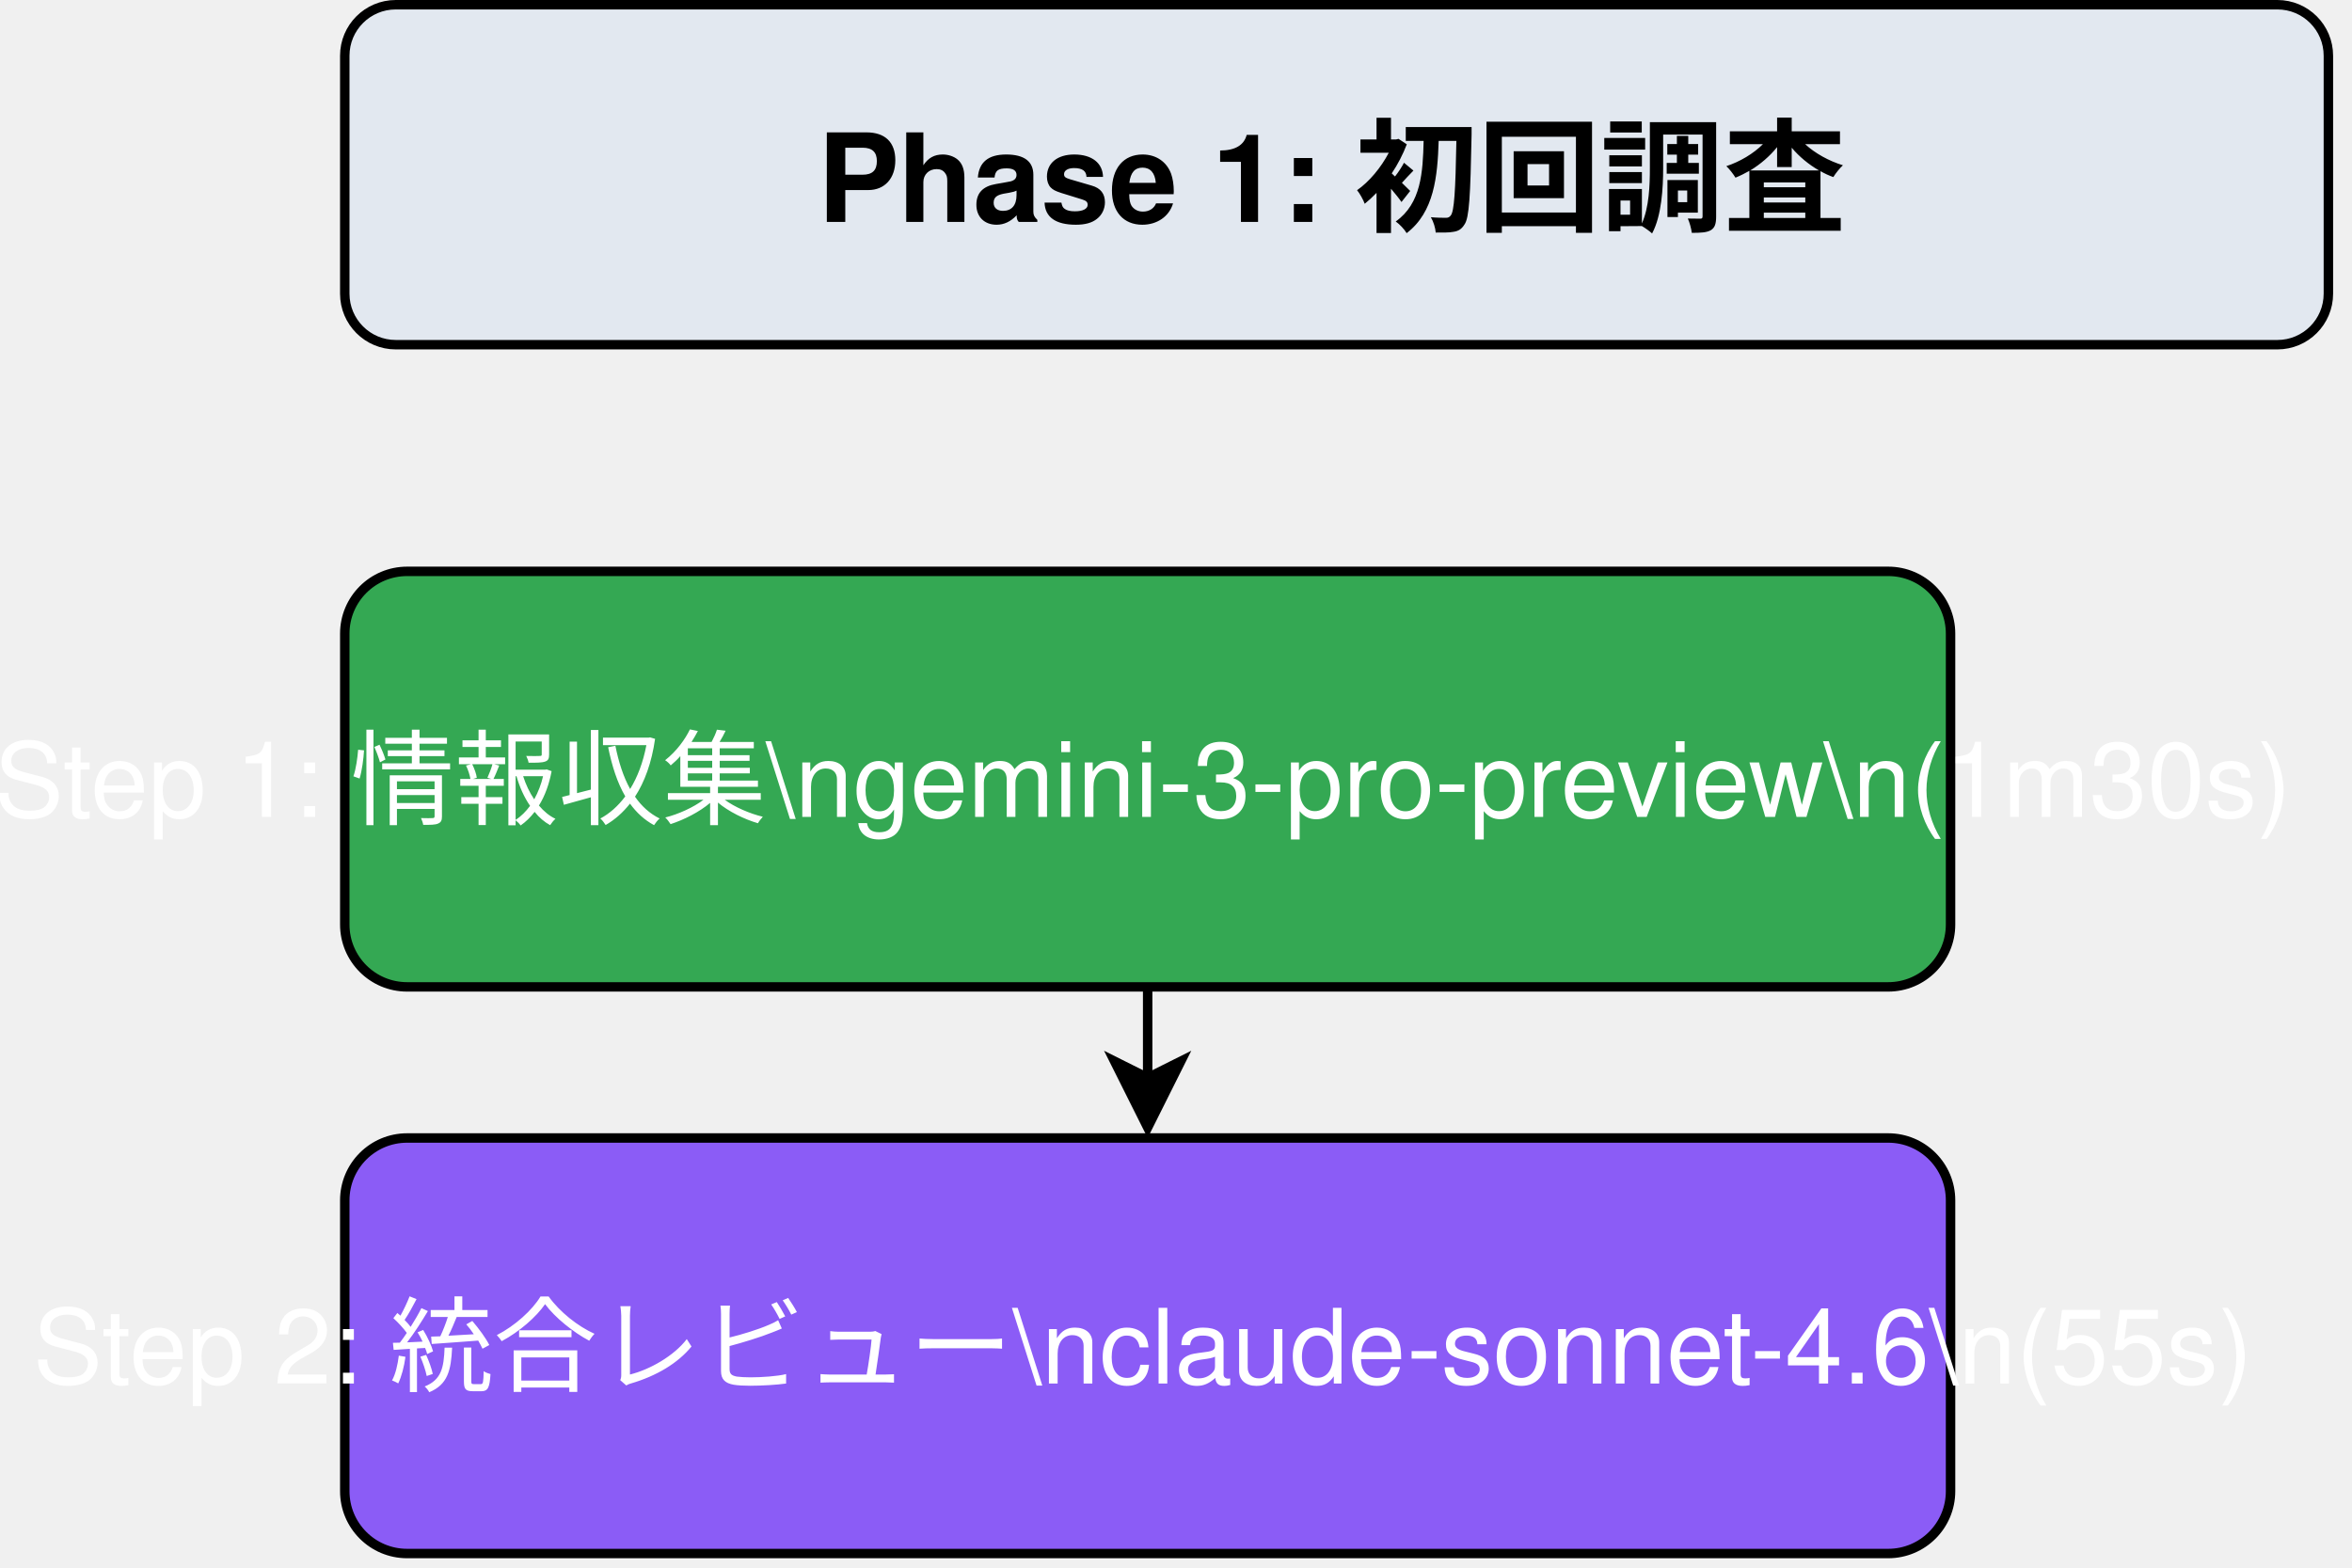
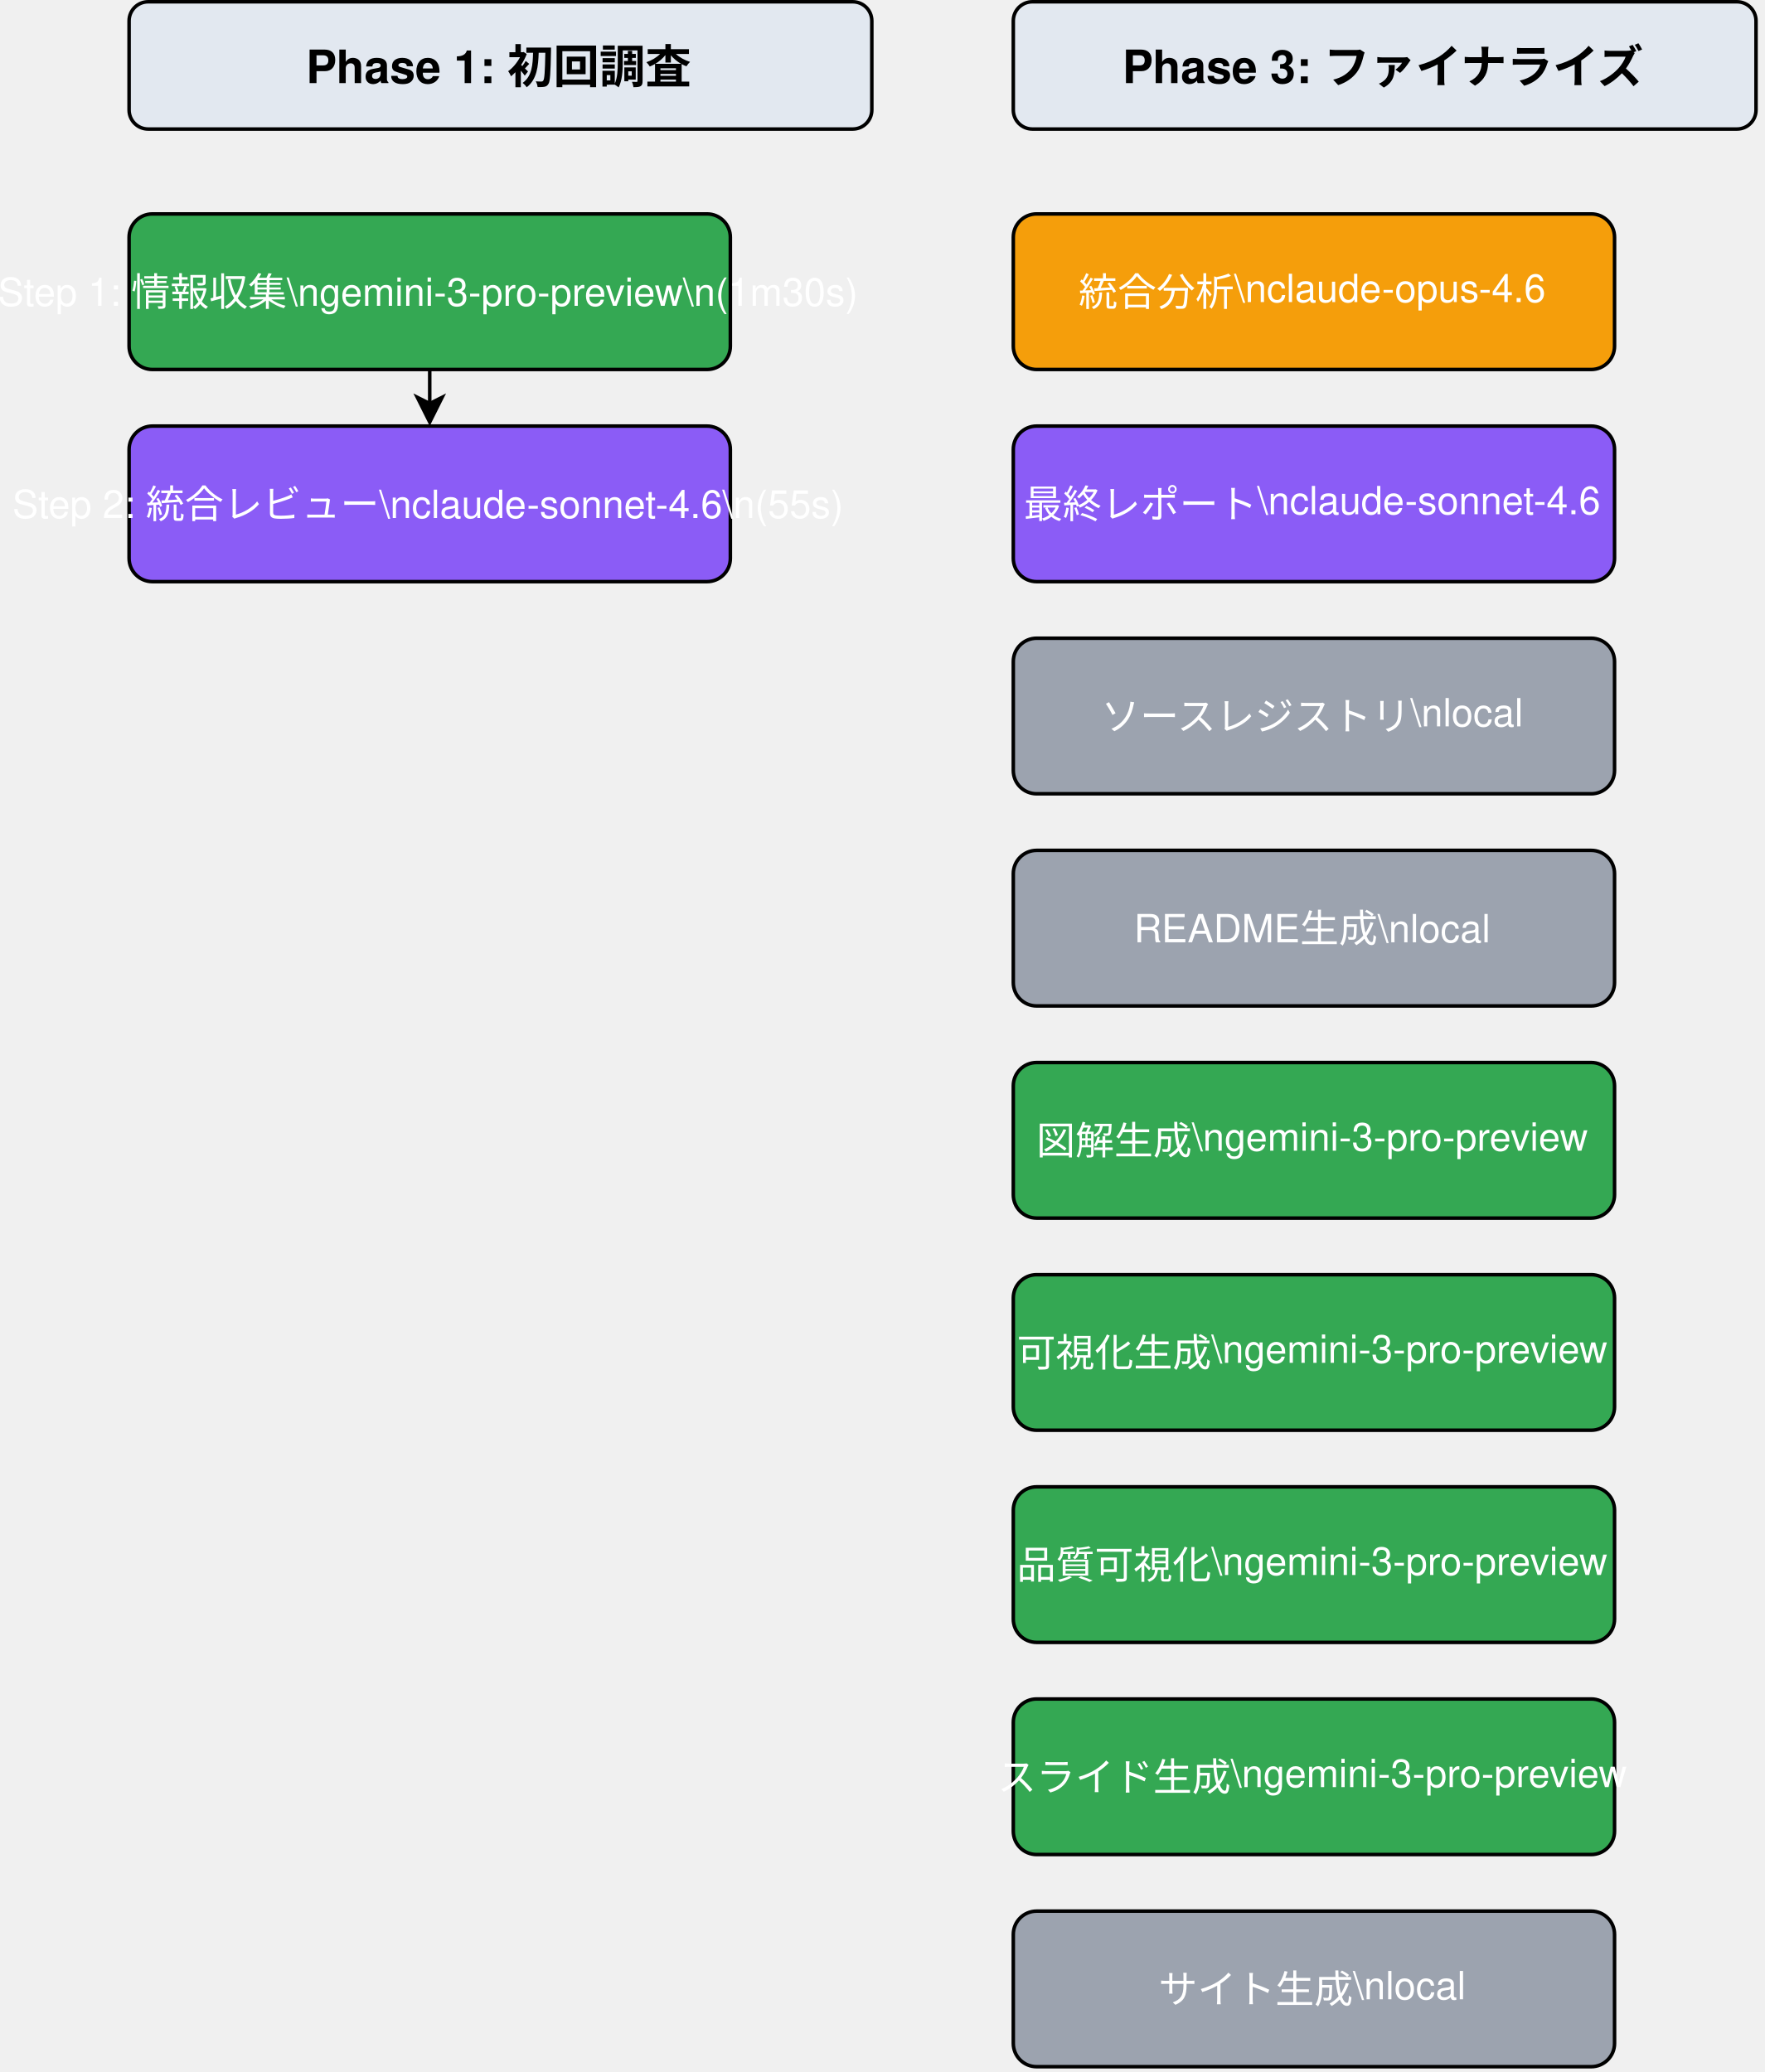
- <svg xmlns="http://www.w3.org/2000/svg" style="background: transparent; background-color: transparent; color-scheme: light dark;" version="1.1" width="249px" height="166px" viewBox="0 0 249 166">
+ <svg xmlns="http://www.w3.org/2000/svg" style="background: transparent; background-color: transparent; color-scheme: light dark;" version="1.1" width="499px" height="586px" viewBox="0 0 499 586">
  <defs />
  <g>
    <g data-cell-id="0">
      <g data-cell-id="1">
        <g data-cell-id="10">
          <g transform="translate(0.5,0.5)">
            <rect x="36" y="0" width="210" height="36" rx="5.4" ry="5.4" fill="#e2e8f0" stroke="#000000" pointer-events="all" style="fill: light-dark(rgb(226, 232, 240), rgb(34, 39, 46)); stroke: light-dark(rgb(0, 0, 0), rgb(255, 255, 255));" />
          </g>
          <g>
            <g fill="#000000" font-family="Helvetica" font-weight="bold" text-anchor="middle" font-size="13px" style="fill: light-dark(rgb(0, 0, 0), rgb(255, 255, 255));">
              <text x="141" y="23.5">Phase 1: 初回調査</text>
            </g>
          </g>
        </g>
        <g data-cell-id="11">
          <g transform="translate(0.5,0.5)">
            <rect x="36" y="60" width="170" height="44" rx="6.6" ry="6.6" fill="#34a853" stroke="#000000" pointer-events="all" style="fill: light-dark(rgb(52, 168, 83), rgb(47, 146, 73)); stroke: light-dark(rgb(0, 0, 0), rgb(255, 255, 255));" />
          </g>
          <g>
            <g fill="#ffffff" font-family="Helvetica" text-anchor="middle" font-size="11px" style="fill: light-dark(rgb(255, 255, 255), rgb(18, 18, 18));">
              <text x="121" y="86.5">Step 1: 情報収集\ngemini-3-pro-preview\n(1m30s)</text>
            </g>
          </g>
        </g>
        <g data-cell-id="12">
          <g transform="translate(0.5,0.5)">
            <rect x="36" y="120" width="170" height="44" rx="6.6" ry="6.6" fill="#8b5cf6" stroke="#000000" pointer-events="all" style="fill: light-dark(rgb(139, 92, 246), rgb(162, 122, 254)); stroke: light-dark(rgb(0, 0, 0), rgb(255, 255, 255));" />
          </g>
          <g>
            <g fill="#ffffff" font-family="Helvetica" text-anchor="middle" font-size="11px" style="fill: light-dark(rgb(255, 255, 255), rgb(18, 18, 18));">
              <text x="121" y="146.5">Step 2: 統合レビュー\nclaude-sonnet-4.6\n(55s)</text>
            </g>
          </g>
        </g>
+         <g data-cell-id="13">
+           <g transform="translate(0.5,0.5)">
+             <rect x="286" y="0" width="210" height="36" rx="5.4" ry="5.4" fill="#e2e8f0" stroke="#000000" pointer-events="all" style="fill: light-dark(rgb(226, 232, 240), rgb(34, 39, 46)); stroke: light-dark(rgb(0, 0, 0), rgb(255, 255, 255));" />
+           </g>
+           <g>
+             <g fill="#000000" font-family="Helvetica" font-weight="bold" text-anchor="middle" font-size="13px" style="fill: light-dark(rgb(0, 0, 0), rgb(255, 255, 255));">
+               <text x="391" y="23.5">Phase 3: ファイナライズ</text>
+             </g>
+           </g>
+         </g>
+         <g data-cell-id="14">
+           <g transform="translate(0.5,0.5)">
+             <rect x="286" y="60" width="170" height="44" rx="6.6" ry="6.6" fill="#f59e0b" stroke="#000000" pointer-events="all" style="fill: light-dark(rgb(245, 158, 11), rgb(162, 87, 0)); stroke: light-dark(rgb(0, 0, 0), rgb(255, 255, 255));" />
+           </g>
+           <g>
+             <g fill="#ffffff" font-family="Helvetica" text-anchor="middle" font-size="11px" style="fill: light-dark(rgb(255, 255, 255), rgb(18, 18, 18));">
+               <text x="371" y="86.5">統合分析\nclaude-opus-4.6</text>
+             </g>
+           </g>
+         </g>
+         <g data-cell-id="15">
+           <g transform="translate(0.5,0.5)">
+             <rect x="286" y="120" width="170" height="44" rx="6.6" ry="6.6" fill="#8b5cf6" stroke="#000000" pointer-events="all" style="fill: light-dark(rgb(139, 92, 246), rgb(162, 122, 254)); stroke: light-dark(rgb(0, 0, 0), rgb(255, 255, 255));" />
+           </g>
+           <g>
+             <g fill="#ffffff" font-family="Helvetica" text-anchor="middle" font-size="11px" style="fill: light-dark(rgb(255, 255, 255), rgb(18, 18, 18));">
+               <text x="371" y="146.5">最終レポート\nclaude-sonnet-4.6</text>
+             </g>
+           </g>
+         </g>
+         <g data-cell-id="16">
+           <g transform="translate(0.5,0.5)">
+             <rect x="286" y="180" width="170" height="44" rx="6.6" ry="6.6" fill="#9ca3af" stroke="#000000" pointer-events="all" style="fill: light-dark(rgb(156, 163, 175), rgb(92, 98, 108)); stroke: light-dark(rgb(0, 0, 0), rgb(255, 255, 255));" />
+           </g>
+           <g>
+             <g fill="#ffffff" font-family="Helvetica" text-anchor="middle" font-size="11px" style="fill: light-dark(rgb(255, 255, 255), rgb(18, 18, 18));">
+               <text x="371" y="206.5">ソースレジストリ\nlocal</text>
+             </g>
+           </g>
+         </g>
+         <g data-cell-id="17">
+           <g transform="translate(0.5,0.5)">
+             <rect x="286" y="240" width="170" height="44" rx="6.6" ry="6.6" fill="#9ca3af" stroke="#000000" pointer-events="all" style="fill: light-dark(rgb(156, 163, 175), rgb(92, 98, 108)); stroke: light-dark(rgb(0, 0, 0), rgb(255, 255, 255));" />
+           </g>
+           <g>
+             <g fill="#ffffff" font-family="Helvetica" text-anchor="middle" font-size="11px" style="fill: light-dark(rgb(255, 255, 255), rgb(18, 18, 18));">
+               <text x="371" y="266.5">README生成\nlocal</text>
+             </g>
+           </g>
+         </g>
+         <g data-cell-id="18">
+           <g transform="translate(0.5,0.5)">
+             <rect x="286" y="300" width="170" height="44" rx="6.6" ry="6.6" fill="#34a853" stroke="#000000" pointer-events="all" style="fill: light-dark(rgb(52, 168, 83), rgb(47, 146, 73)); stroke: light-dark(rgb(0, 0, 0), rgb(255, 255, 255));" />
+           </g>
+           <g>
+             <g fill="#ffffff" font-family="Helvetica" text-anchor="middle" font-size="11px" style="fill: light-dark(rgb(255, 255, 255), rgb(18, 18, 18));">
+               <text x="371" y="326.5">図解生成\ngemini-3-pro-preview</text>
+             </g>
+           </g>
+         </g>
+         <g data-cell-id="19">
+           <g transform="translate(0.5,0.5)">
+             <rect x="286" y="360" width="170" height="44" rx="6.6" ry="6.6" fill="#34a853" stroke="#000000" pointer-events="all" style="fill: light-dark(rgb(52, 168, 83), rgb(47, 146, 73)); stroke: light-dark(rgb(0, 0, 0), rgb(255, 255, 255));" />
+           </g>
+           <g>
+             <g fill="#ffffff" font-family="Helvetica" text-anchor="middle" font-size="11px" style="fill: light-dark(rgb(255, 255, 255), rgb(18, 18, 18));">
+               <text x="371" y="386.5">可視化生成\ngemini-3-pro-preview</text>
+             </g>
+           </g>
+         </g>
+         <g data-cell-id="20">
+           <g transform="translate(0.5,0.5)">
+             <rect x="286" y="420" width="170" height="44" rx="6.6" ry="6.6" fill="#34a853" stroke="#000000" pointer-events="all" style="fill: light-dark(rgb(52, 168, 83), rgb(47, 146, 73)); stroke: light-dark(rgb(0, 0, 0), rgb(255, 255, 255));" />
+           </g>
+           <g>
+             <g fill="#ffffff" font-family="Helvetica" text-anchor="middle" font-size="11px" style="fill: light-dark(rgb(255, 255, 255), rgb(18, 18, 18));">
+               <text x="371" y="446.5">品質可視化\ngemini-3-pro-preview</text>
+             </g>
+           </g>
+         </g>
+         <g data-cell-id="21">
+           <g transform="translate(0.5,0.5)">
+             <rect x="286" y="480" width="170" height="44" rx="6.6" ry="6.6" fill="#34a853" stroke="#000000" pointer-events="all" style="fill: light-dark(rgb(52, 168, 83), rgb(47, 146, 73)); stroke: light-dark(rgb(0, 0, 0), rgb(255, 255, 255));" />
+           </g>
+           <g>
+             <g fill="#ffffff" font-family="Helvetica" text-anchor="middle" font-size="11px" style="fill: light-dark(rgb(255, 255, 255), rgb(18, 18, 18));">
+               <text x="371" y="506.5">スライド生成\ngemini-3-pro-preview</text>
+             </g>
+           </g>
+         </g>
+         <g data-cell-id="22">
+           <g transform="translate(0.5,0.5)">
+             <rect x="286" y="540" width="170" height="44" rx="6.6" ry="6.6" fill="#9ca3af" stroke="#000000" pointer-events="all" style="fill: light-dark(rgb(156, 163, 175), rgb(92, 98, 108)); stroke: light-dark(rgb(0, 0, 0), rgb(255, 255, 255));" />
+           </g>
+           <g>
+             <g fill="#ffffff" font-family="Helvetica" text-anchor="middle" font-size="11px" style="fill: light-dark(rgb(255, 255, 255), rgb(18, 18, 18));">
+               <text x="371" y="566.5">サイト生成\nlocal</text>
+             </g>
+           </g>
+         </g>
        <g data-cell-id="1012">
          <g transform="translate(0.5,0.5)">
            <path d="M 121 104 L 121 109 Q 121 114 121 112 L 121 111 Q 121 110 121 111.82 L 121 113.63" fill="none" stroke="#000000" stroke-miterlimit="10" pointer-events="stroke" style="stroke: light-dark(rgb(0, 0, 0), rgb(255, 255, 255));" />
            <path d="M 121 118.88 L 117.5 111.88 L 121 113.63 L 124.5 111.88 Z" fill="#000000" stroke="#000000" stroke-miterlimit="10" pointer-events="all" style="fill: light-dark(rgb(0, 0, 0), rgb(255, 255, 255)); stroke: light-dark(rgb(0, 0, 0), rgb(255, 255, 255));" />
          </g>
        </g>
      </g>
    </g>
  </g>
</svg>
